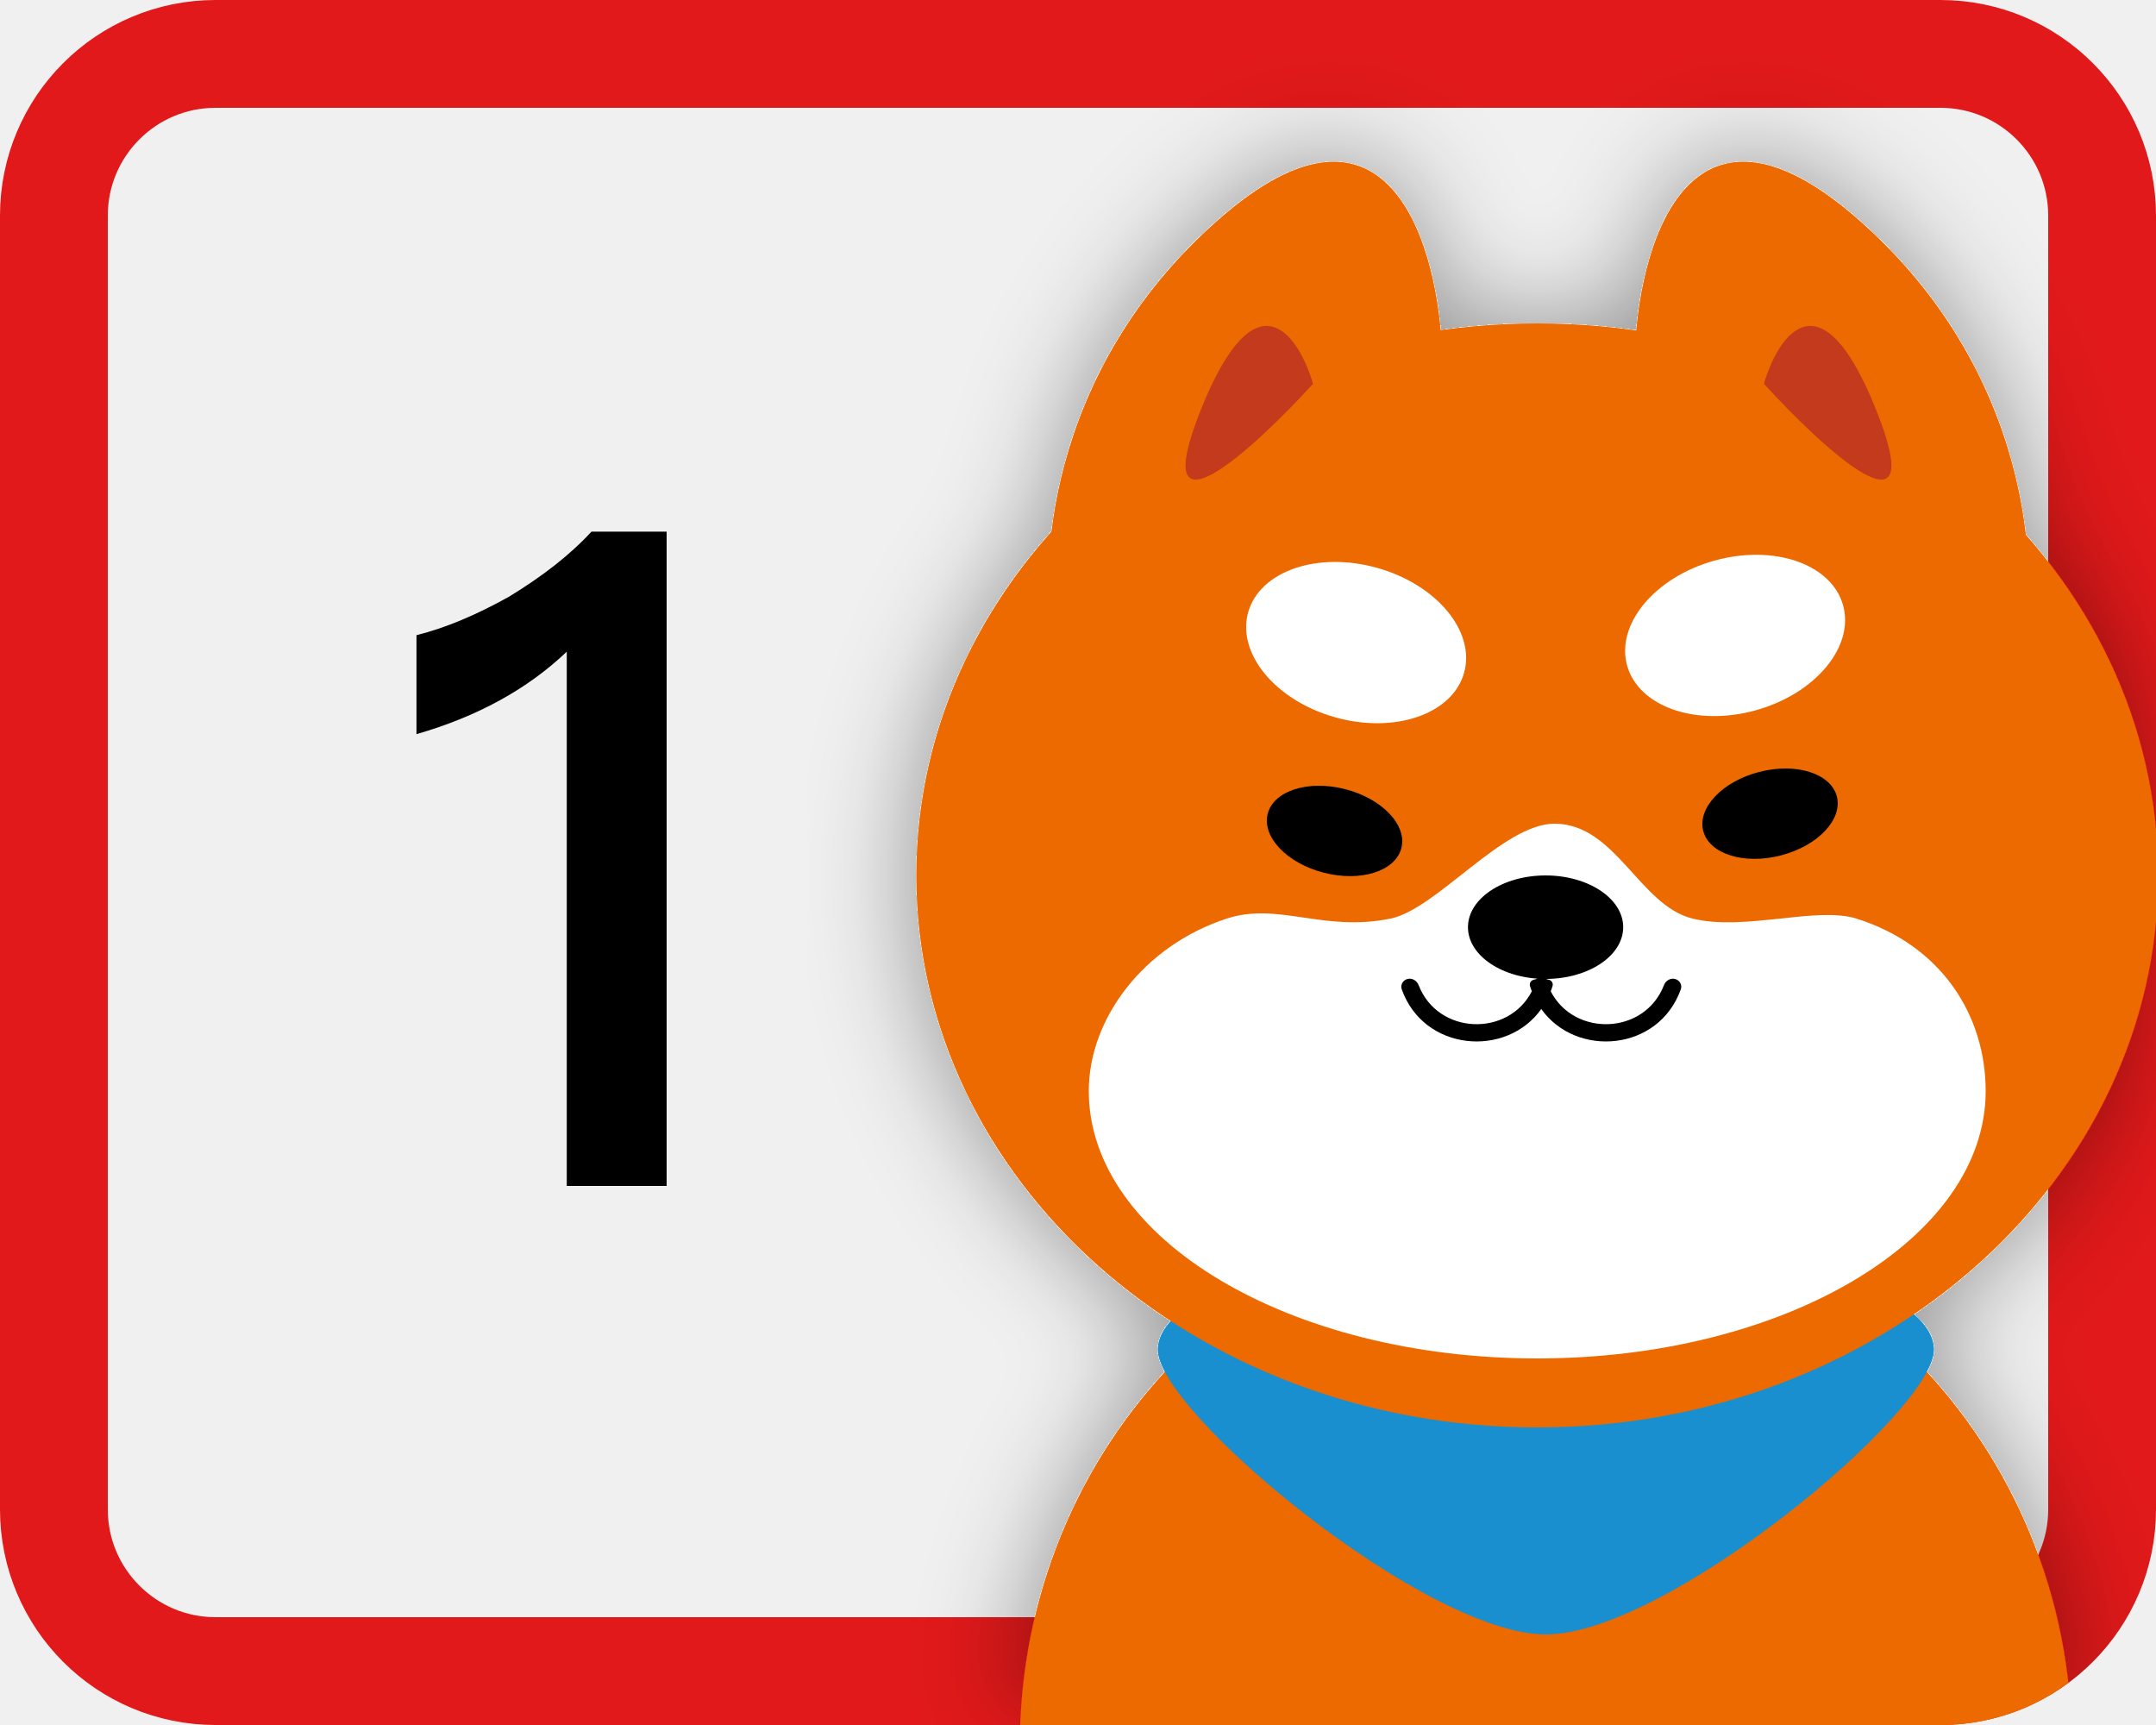
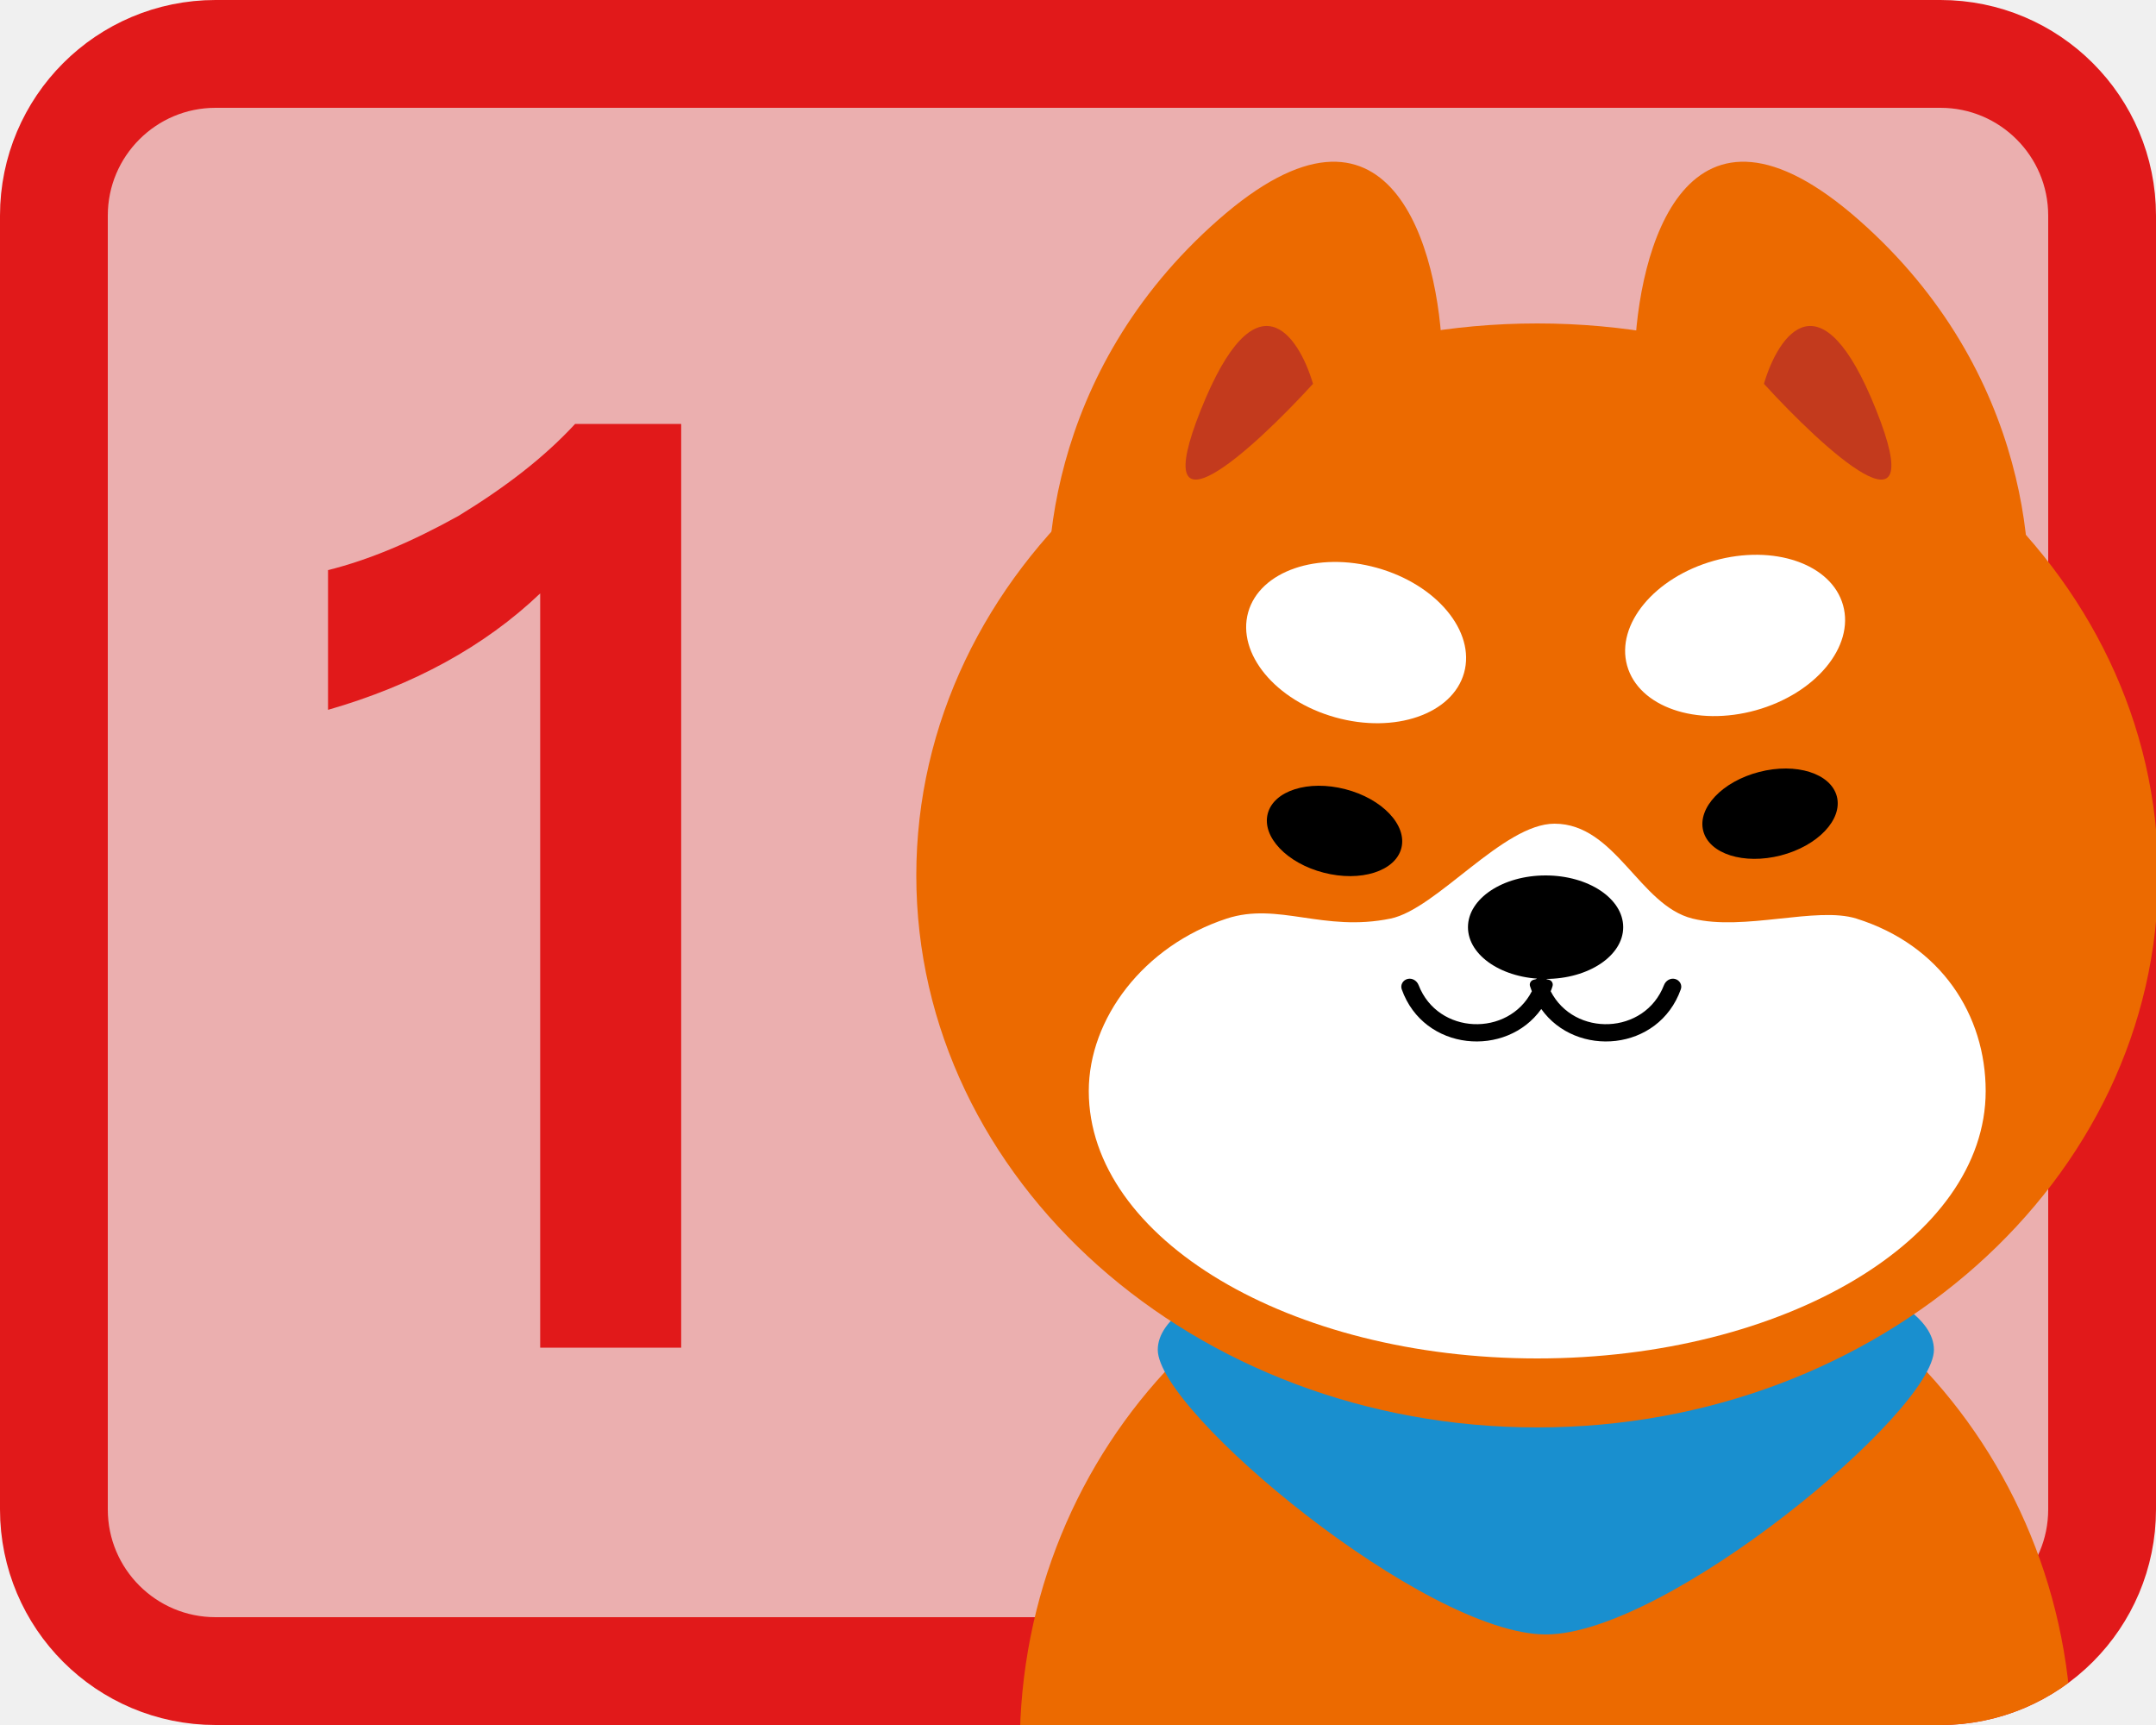
<svg xmlns="http://www.w3.org/2000/svg" width="40" height="32" viewBox="0 0 40 32" fill="none">
-   <g clip-path="url(#clip0_7746_1484)">
-     <path d="M4 1H36C37.657 1 39 2.343 39 4V28C39 29.657 37.657 31 36 31H4C2.343 31 1 29.657 1 28V4C1 2.343 2.343 1 4 1Z" stroke="#E1191A" stroke-width="2" />
-     <g filter="url(#filter0_d_7746_1484)">
-       <path d="M28.68 42.48C34.07 42.48 38.44 37.967 38.44 32.4C38.44 26.833 34.07 22.32 28.68 22.32C23.29 22.32 18.92 26.833 18.92 32.4C18.92 37.967 23.29 42.48 28.68 42.48Z" fill="#EC6A00" />
-       <path d="M35.88 25.04C35.88 26.189 30.92 30.32 28.68 30.32C26.44 30.32 21.48 26.189 21.48 25.04C21.48 23.891 24.703 22.96 28.68 22.96C32.656 22.96 35.88 23.891 35.88 25.04Z" fill="#198FCF" />
-       <path d="M28.52 26.48C34.882 26.48 40.04 21.895 40.04 16.24C40.04 10.585 34.882 6 28.52 6C22.158 6 17 10.585 17 16.24C17 21.895 22.158 26.48 28.52 26.48Z" fill="#EC6A00" />
-       <path d="M22.6 4.08C25.8 1.264 26.707 4.614 26.76 6.64L19.56 12.08C19.24 10.587 19.4 6.896 22.6 4.08Z" fill="#EC6A00" />
-       <path d="M24.36 7.12C24.093 6.213 23.304 5.04 22.28 7.6C21.256 10.16 23.24 8.347 24.36 7.12Z" fill="#C33A1D" />
-       <path d="M34.486 4.08C31.286 1.264 30.379 4.614 30.326 6.64L37.526 12.08C37.846 10.587 37.686 6.896 34.486 4.08Z" fill="#EC6A00" />
-       <path d="M32.726 7.12C32.992 6.213 33.782 5.04 34.806 7.6C35.83 10.16 33.846 8.347 32.726 7.12Z" fill="#C33A1D" />
-       <path d="M24.772 13.307C25.878 13.617 26.949 13.247 27.163 12.481C27.378 11.715 26.655 10.843 25.548 10.534C24.442 10.224 23.372 10.594 23.157 11.359C22.943 12.125 23.666 12.997 24.772 13.307Z" fill="white" />
-       <path d="M32.58 13.175C31.473 13.484 30.403 13.114 30.188 12.349C29.974 11.583 30.697 10.711 31.803 10.401C32.909 10.091 33.98 10.461 34.194 11.227C34.409 11.993 33.686 12.865 32.58 13.175Z" fill="white" />
-       <path d="M24.559 16.189C25.244 16.366 25.888 16.162 25.999 15.734C26.109 15.306 25.643 14.816 24.959 14.64C24.274 14.463 23.63 14.667 23.52 15.095C23.409 15.523 23.875 16.013 24.559 16.189Z" fill="black" />
-       <path d="M33.039 15.869C32.354 16.045 31.71 15.842 31.6 15.414C31.489 14.986 31.955 14.496 32.639 14.32C33.324 14.143 33.968 14.347 34.079 14.775C34.189 15.203 33.724 15.692 33.039 15.869Z" fill="black" />
-       <path d="M28.68 18.8C29.475 18.8 30.12 18.371 30.12 17.84C30.12 17.31 29.475 16.88 28.68 16.88C27.885 16.88 27.24 17.31 27.24 17.84C27.24 18.371 27.885 18.8 28.68 18.8Z" fill="#D9D9D9" />
-       <path d="M36.84 20.24C36.84 22.98 33.115 25.2 28.52 25.2C23.925 25.2 20.2 22.98 20.2 20.24C20.2 18.899 21.215 17.545 22.76 17.04C23.716 16.728 24.554 17.297 25.8 17.04C26.652 16.865 27.887 15.28 28.84 15.28C29.974 15.28 30.415 16.795 31.4 17.04C32.357 17.278 33.703 16.809 34.44 17.04C36.018 17.535 36.84 18.834 36.84 20.24Z" fill="white" />
-       <path d="M28.675 18.16C29.47 18.16 30.115 17.73 30.115 17.2C30.115 16.67 29.47 16.24 28.675 16.24C27.88 16.24 27.235 16.67 27.235 17.2C27.235 17.73 27.88 18.16 28.675 18.16Z" fill="black" />
-       <path fill-rule="evenodd" clip-rule="evenodd" d="M28.77 18.389C28.783 18.358 28.794 18.326 28.804 18.293C28.82 18.241 28.788 18.188 28.736 18.175L28.696 18.165C28.687 18.163 28.68 18.156 28.677 18.147C28.673 18.133 28.659 18.124 28.645 18.128L28.61 18.136C28.6 18.139 28.59 18.139 28.58 18.136L28.546 18.128C28.532 18.124 28.517 18.133 28.513 18.147C28.511 18.156 28.504 18.163 28.494 18.165L28.454 18.175C28.402 18.188 28.37 18.241 28.386 18.293C28.397 18.326 28.408 18.358 28.42 18.389C27.983 19.24 26.678 19.201 26.319 18.274C26.287 18.192 26.201 18.139 26.115 18.16C26.029 18.181 25.977 18.269 26.006 18.352C26.416 19.506 27.948 19.628 28.595 18.718C29.242 19.628 30.774 19.506 31.184 18.352C31.214 18.269 31.161 18.181 31.075 18.16C30.989 18.139 30.904 18.192 30.872 18.274C30.513 19.201 29.208 19.24 28.77 18.389Z" fill="black" />
-     </g>
-     <path d="M10.974 9.862H12.368V22H10.515V12.089C9.784 12.786 8.849 13.296 7.727 13.619V11.783C8.271 11.647 8.832 11.409 9.444 11.069C10.056 10.695 10.566 10.304 10.974 9.862Z" fill="black" />
+   <g clip-path="url(#clip0_7749_25250)">
+     <path d="M4 1H36C37.657 1 39 2.343 39 4V28C39 29.657 37.657 31 36 31H4C2.343 31 1 29.657 1 28V4C1 2.343 2.343 1 4 1Z" fill="#E1191A" fill-opacity="0.3" stroke="#E1191A" stroke-width="2" />
+     <path d="M28.68 42.48C34.07 42.48 38.44 37.967 38.44 32.4C38.44 26.833 34.07 22.32 28.68 22.32C23.29 22.32 18.92 26.833 18.92 32.4C18.92 37.967 23.29 42.48 28.68 42.48Z" fill="#EC6A00" />
+     <path d="M35.88 25.04C35.88 26.189 30.92 30.32 28.68 30.32C26.44 30.32 21.48 26.189 21.48 25.04C21.48 23.891 24.703 22.96 28.68 22.96C32.656 22.96 35.88 23.891 35.88 25.04Z" fill="#198FCF" />
+     <path d="M28.52 26.48C34.882 26.48 40.04 21.895 40.04 16.24C40.04 10.585 34.882 6 28.52 6C22.158 6 17 10.585 17 16.24C17 21.895 22.158 26.48 28.52 26.48Z" fill="#EC6A00" />
+     <path d="M22.6 4.08C25.8 1.264 26.707 4.614 26.76 6.64L19.56 12.08C19.24 10.587 19.4 6.896 22.6 4.08Z" fill="#EC6A00" />
+     <path d="M24.36 7.12C24.093 6.213 23.304 5.04 22.28 7.6C21.256 10.16 23.24 8.347 24.36 7.12Z" fill="#C33A1D" />
+     <path d="M34.486 4.08C31.286 1.264 30.379 4.614 30.326 6.64L37.526 12.08C37.846 10.587 37.686 6.896 34.486 4.08Z" fill="#EC6A00" />
+     <path d="M32.726 7.12C32.992 6.213 33.782 5.04 34.806 7.6C35.83 10.16 33.846 8.347 32.726 7.12Z" fill="#C33A1D" />
+     <path d="M24.772 13.307C25.878 13.617 26.948 13.247 27.163 12.481C27.377 11.715 26.654 10.843 25.548 10.534C24.442 10.224 23.372 10.594 23.157 11.359C22.943 12.125 23.666 12.997 24.772 13.307Z" fill="white" />
+     <path d="M32.58 13.175C31.473 13.484 30.403 13.114 30.188 12.349C29.974 11.583 30.697 10.711 31.803 10.401C32.909 10.091 33.98 10.461 34.194 11.227C34.409 11.993 33.686 12.865 32.58 13.175Z" fill="white" />
+     <path d="M24.559 16.189C25.244 16.366 25.888 16.162 25.999 15.734C26.109 15.306 25.643 14.816 24.959 14.64C24.274 14.463 23.63 14.667 23.52 15.095C23.409 15.523 23.875 16.013 24.559 16.189Z" fill="black" />
+     <path d="M33.039 15.869C32.354 16.045 31.71 15.842 31.6 15.414C31.489 14.986 31.955 14.496 32.639 14.32C33.324 14.143 33.968 14.347 34.079 14.775C34.189 15.203 33.724 15.692 33.039 15.869Z" fill="black" />
+     <path d="M28.68 18.8C29.475 18.8 30.12 18.371 30.12 17.84C30.12 17.31 29.475 16.88 28.68 16.88C27.885 16.88 27.24 17.31 27.24 17.84C27.24 18.371 27.885 18.8 28.68 18.8Z" fill="#D9D9D9" />
+     <path d="M36.84 20.24C36.84 22.98 33.115 25.2 28.52 25.2C23.925 25.2 20.2 22.98 20.2 20.24C20.2 18.899 21.215 17.545 22.76 17.04C23.716 16.728 24.554 17.297 25.8 17.04C26.652 16.865 27.887 15.28 28.84 15.28C29.974 15.28 30.415 16.795 31.4 17.04C32.357 17.278 33.703 16.809 34.44 17.04C36.018 17.535 36.84 18.834 36.84 20.24Z" fill="white" />
+     <path d="M28.675 18.16C29.471 18.16 30.115 17.73 30.115 17.2C30.115 16.67 29.471 16.24 28.675 16.24C27.88 16.24 27.235 16.67 27.235 17.2C27.235 17.73 27.88 18.16 28.675 18.16Z" fill="black" />
+     <path fill-rule="evenodd" clip-rule="evenodd" d="M28.77 18.389C28.783 18.358 28.794 18.326 28.804 18.293C28.82 18.241 28.788 18.188 28.736 18.175L28.696 18.165C28.687 18.163 28.68 18.156 28.677 18.147C28.673 18.133 28.659 18.124 28.645 18.128L28.61 18.136C28.6 18.139 28.59 18.139 28.58 18.136L28.546 18.128C28.532 18.124 28.517 18.133 28.513 18.147C28.511 18.156 28.504 18.163 28.494 18.165L28.454 18.175C28.402 18.188 28.37 18.241 28.386 18.293C28.397 18.326 28.408 18.358 28.42 18.389C27.983 19.24 26.678 19.201 26.319 18.274C26.287 18.192 26.201 18.139 26.115 18.16C26.029 18.181 25.977 18.269 26.006 18.352C26.416 19.506 27.948 19.628 28.595 18.718C29.242 19.628 30.774 19.506 31.184 18.352C31.214 18.269 31.161 18.181 31.075 18.16C30.989 18.139 30.904 18.192 30.872 18.274C30.513 19.201 29.208 19.24 28.77 18.389Z" fill="black" />
+     <path d="M10.67 7.864H12.638V25H10.022V11.008C8.99 11.992 7.67 12.712 6.086 13.168V10.576C6.854 10.384 7.646 10.048 8.51 9.568C9.374 9.04 10.094 8.488 10.67 7.864Z" fill="#E1191A" />
  </g>
  <defs>
-     <filter id="filter0_d_7746_1484" x="15" y="1" width="27.04" height="43.48" filterUnits="userSpaceOnUse" color-interpolation-filters="sRGB">
-       <feFlood flood-opacity="0" result="BackgroundImageFix" />
-       <feColorMatrix in="SourceAlpha" type="matrix" values="0 0 0 0 0 0 0 0 0 0 0 0 0 0 0 0 0 0 127 0" result="hardAlpha" />
-       <feOffset />
-       <feGaussianBlur stdDeviation="1" />
-       <feComposite in2="hardAlpha" operator="out" />
-       <feColorMatrix type="matrix" values="0 0 0 0 0 0 0 0 0 0 0 0 0 0 0 0 0 0 0.4 0" />
-       <feBlend mode="normal" in2="BackgroundImageFix" result="effect1_dropShadow_7746_1484" />
-       <feBlend mode="normal" in="SourceGraphic" in2="effect1_dropShadow_7746_1484" result="shape" />
-     </filter>
-     <clipPath id="clip0_7746_1484">
+     <clipPath id="clip0_7749_25250">
      <rect width="40" height="32" rx="4" fill="white" />
    </clipPath>
  </defs>
</svg>
